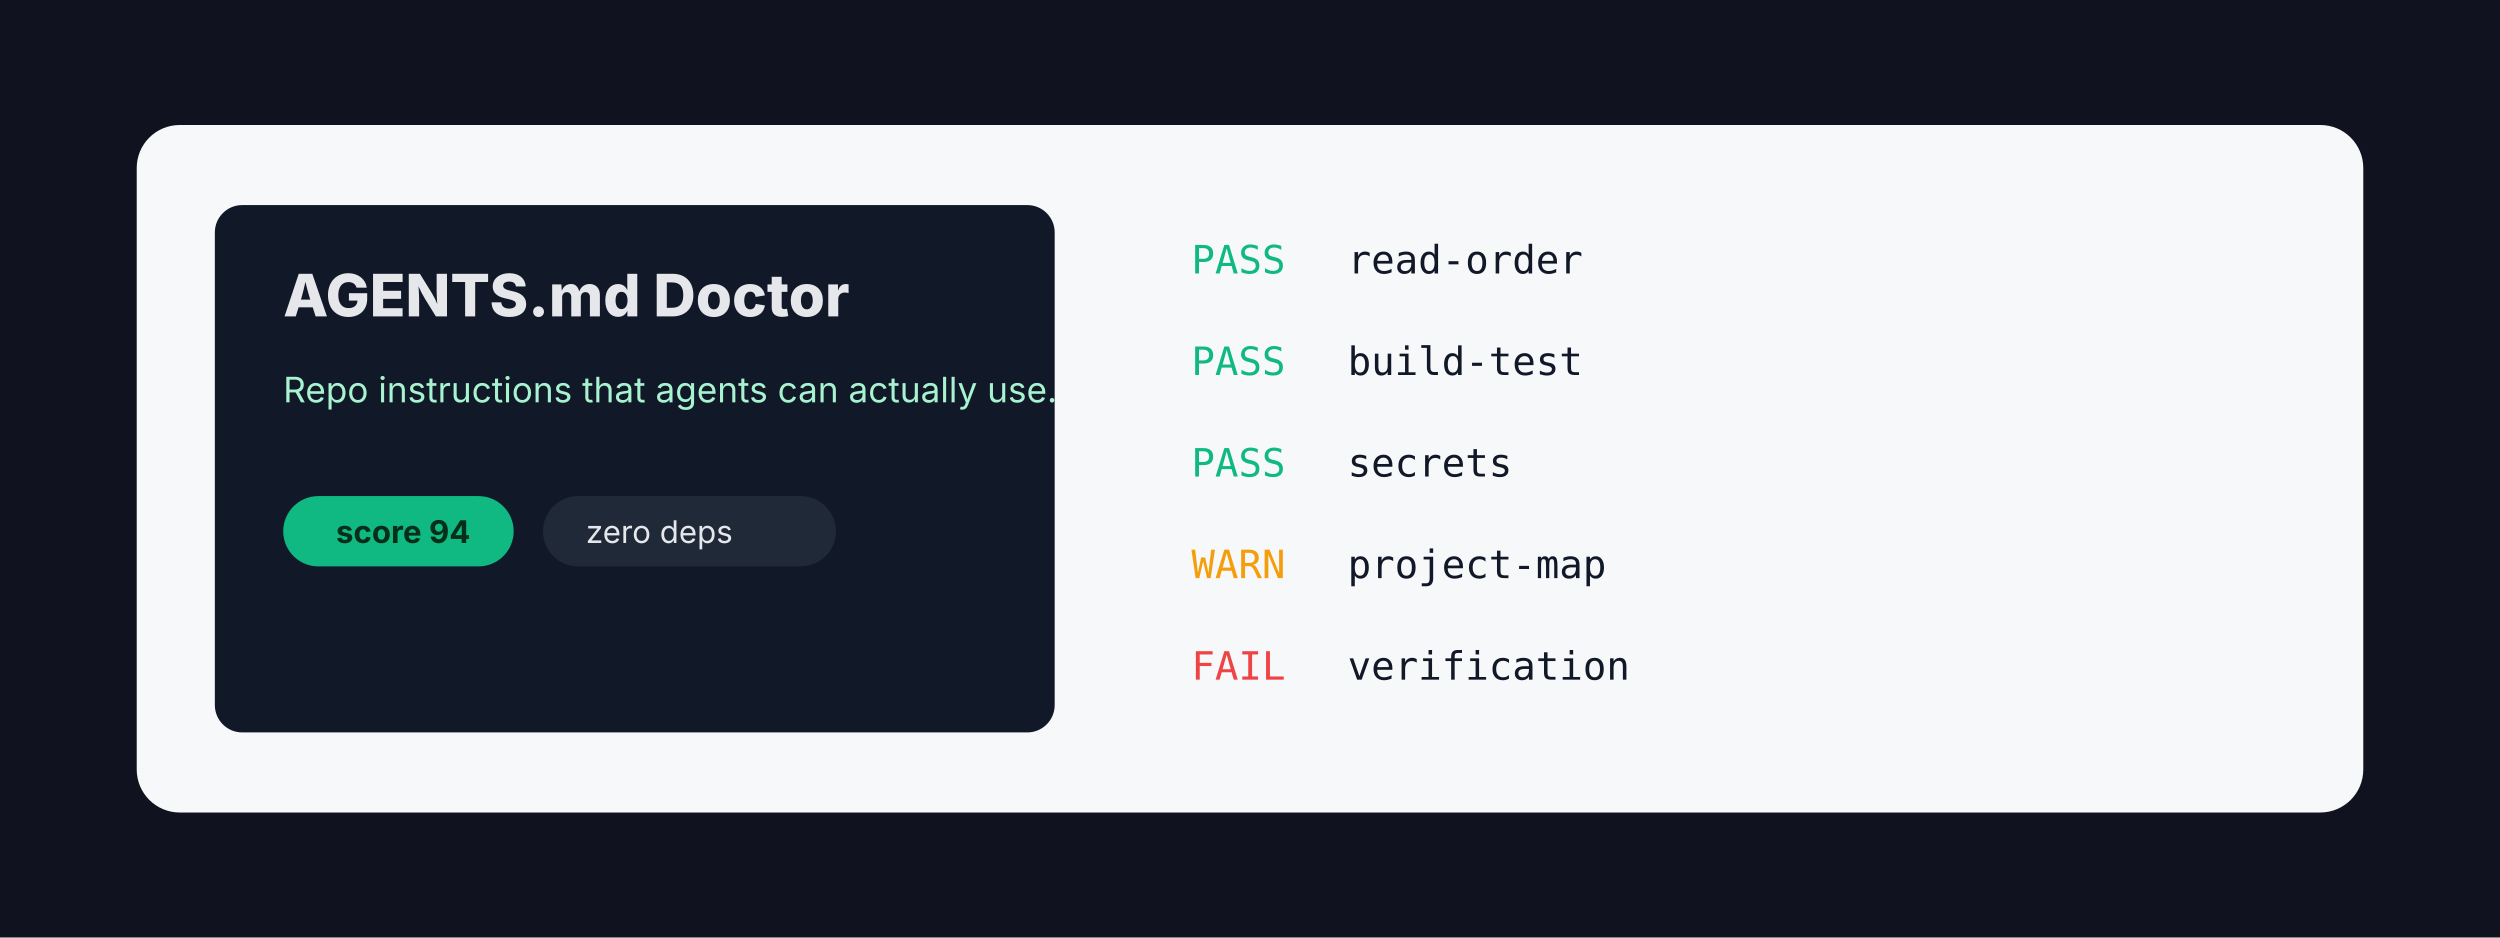
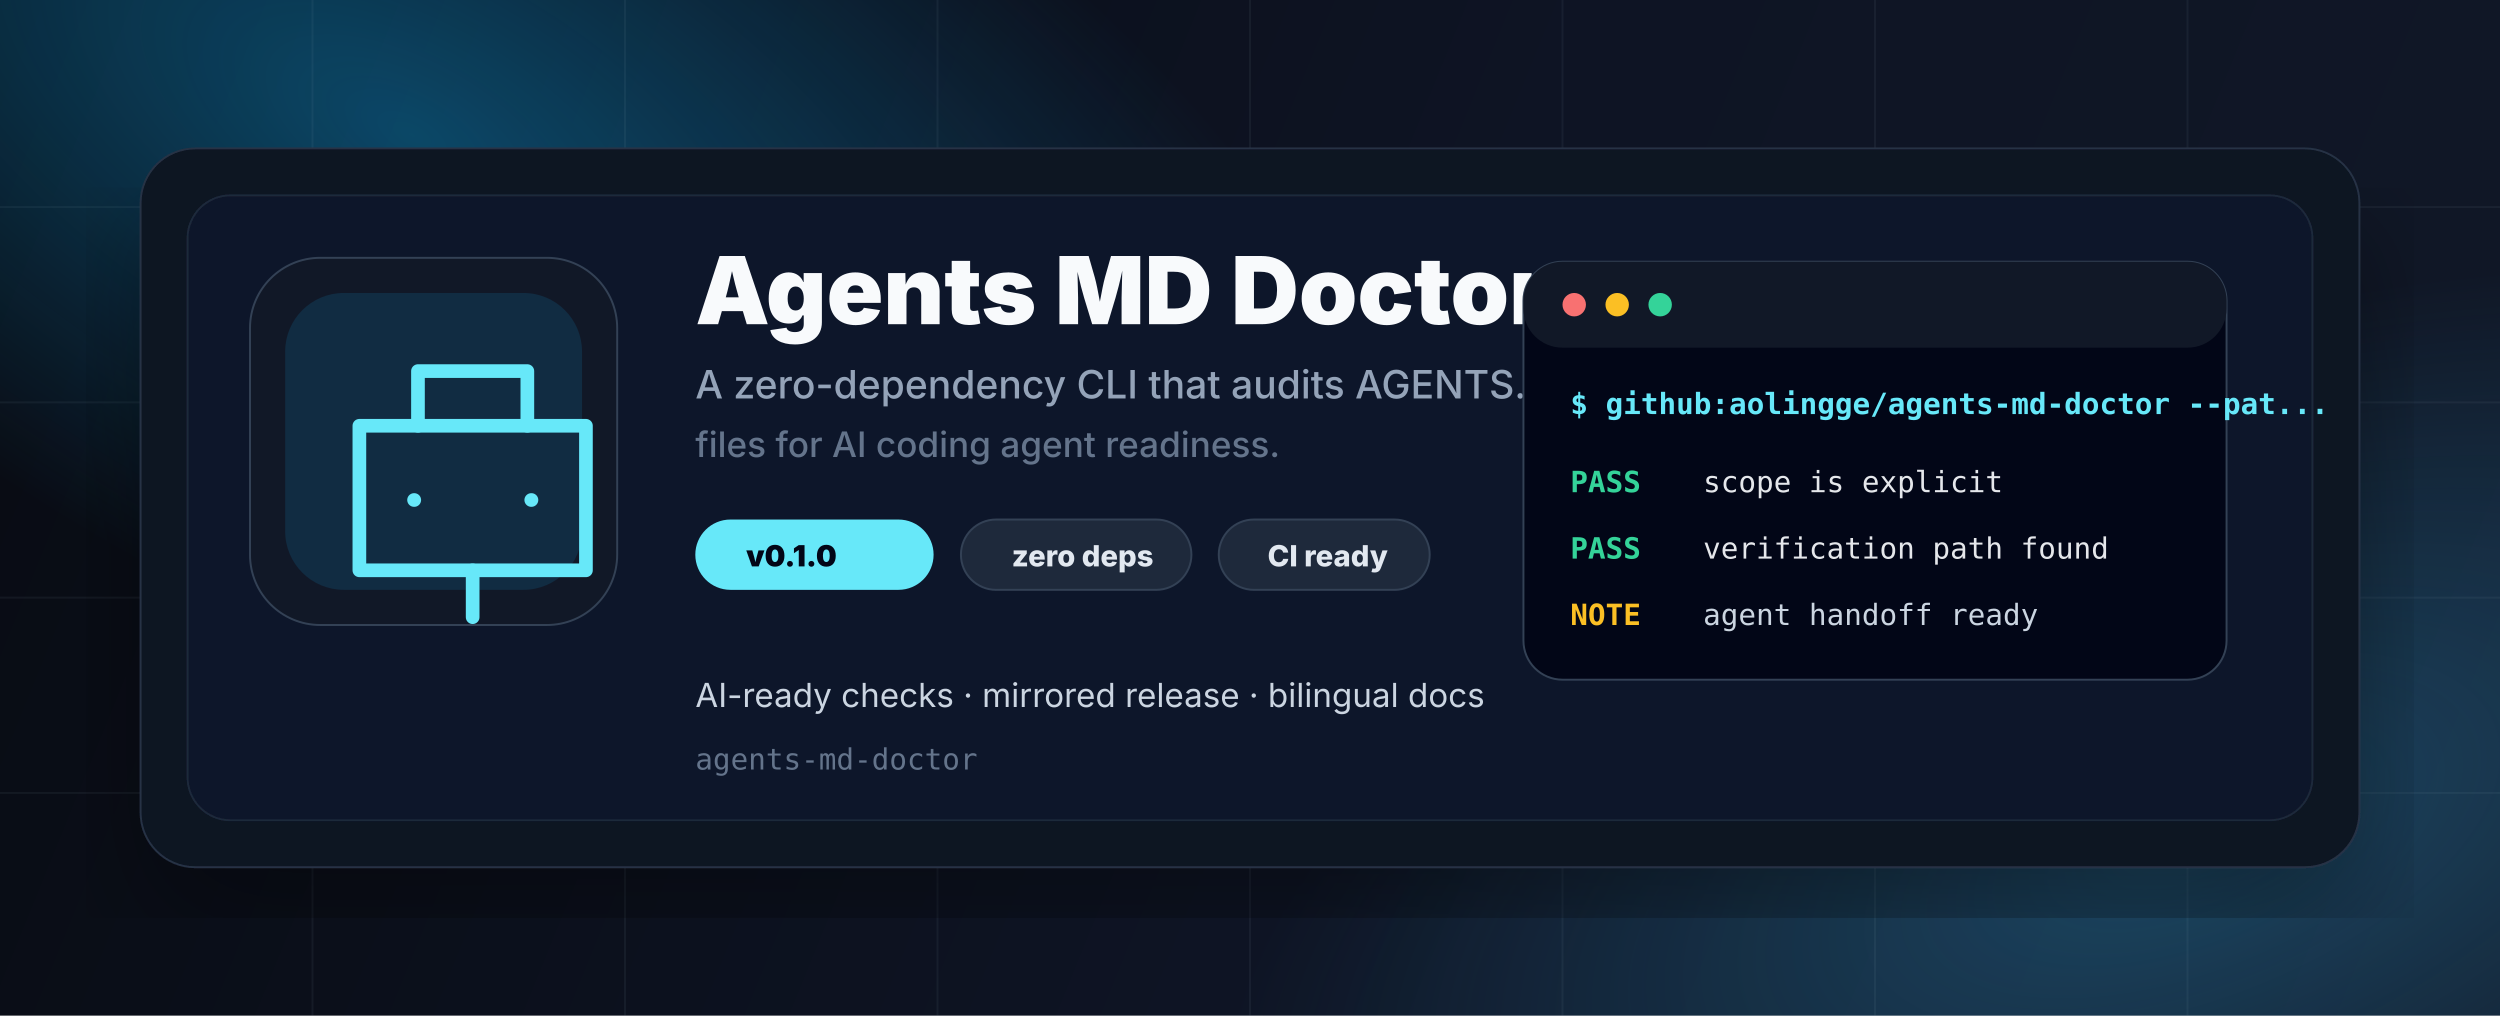
- <svg xmlns="http://www.w3.org/2000/svg" width="1280" height="480" viewBox="0 0 1280 480" fill="none">
-   <rect width="1280" height="480" fill="#10131F" />
-   <rect x="70" y="64" width="1140" height="352" rx="22" fill="#F7F8FA" />
-   <rect x="110" y="105" width="430" height="270" rx="14" fill="#111827" />
-   <text x="145" y="162" fill="#E5E7EB" font-family="Inter,Segoe UI,Arial,sans-serif" font-size="30" font-weight="800">AGENTS.md Doctor</text>
-   <text x="145" y="206" fill="#A7F3D0" font-family="Inter,Segoe UI,Arial,sans-serif" font-size="18">Repo instructions that agents can actually use.</text>
-   <rect x="145" y="254" width="118" height="36" rx="18" fill="#10B981" />
-   <text x="172" y="278" fill="#052E1B" font-family="Inter,Segoe UI,Arial,sans-serif" font-size="16" font-weight="700">score 94</text>
-   <rect x="278" y="254" width="150" height="36" rx="18" fill="#1F2937" />
-   <text x="300" y="278" fill="#E5E7EB" font-family="Inter,Segoe UI,Arial,sans-serif" font-size="16">zero deps</text>
-   <g font-family="JetBrains Mono,Consolas,monospace" font-size="20">
-     <text x="610" y="140" fill="#10B981">PASS</text>
-     <text x="690" y="140" fill="#111827">read-order</text>
-     <text x="610" y="192" fill="#10B981">PASS</text>
-     <text x="690" y="192" fill="#111827">build-test</text>
-     <text x="610" y="244" fill="#10B981">PASS</text>
-     <text x="690" y="244" fill="#111827">secrets</text>
-     <text x="610" y="296" fill="#F59E0B">WARN</text>
-     <text x="690" y="296" fill="#111827">project-map</text>
-     <text x="610" y="348" fill="#EF4444">FAIL</text>
-     <text x="690" y="348" fill="#111827">verification</text>
+ <svg xmlns="http://www.w3.org/2000/svg" width="1280" height="520" viewBox="0 0 1280 520" fill="none">
+   <defs>
+     <linearGradient id="bg" x1="0" y1="0" x2="1280" y2="520" gradientUnits="userSpaceOnUse">
+       <stop stop-color="#080B12" />
+       <stop offset=".55" stop-color="#0E1424" />
+       <stop offset="1" stop-color="#111827" />
+     </linearGradient>
+     <radialGradient id="glowA" cx="0" cy="0" r="1" gradientUnits="userSpaceOnUse" gradientTransform="translate(210 70) rotate(28) scale(560 260)">
+       <stop stop-color="#0EA5E9" stop-opacity=".38" />
+       <stop offset="1" stop-color="#0EA5E9" stop-opacity="0" />
+     </radialGradient>
+     <radialGradient id="glowB" cx="0" cy="0" r="1" gradientUnits="userSpaceOnUse" gradientTransform="translate(1120 430) rotate(160) scale(520 250)">
+       <stop stop-color="#38BDF8" stop-opacity=".28" />
+       <stop offset="1" stop-color="#38BDF8" stop-opacity="0" />
+     </radialGradient>
+     <filter id="shadow" x="44" y="66" width="1192" height="404" filterUnits="userSpaceOnUse" color-interpolation-filters="sRGB">
+       <feDropShadow dx="0" dy="30" stdDeviation="34" flood-color="#000000" flood-opacity=".38" />
+     </filter>
+   </defs>
+   <rect width="1280" height="520" fill="url(#bg)" />
+   <rect width="1280" height="520" fill="url(#glowA)" />
+   <rect width="1280" height="520" fill="url(#glowB)" />
+   <path d="M0 106h1280M0 206h1280M0 306h1280M0 406h1280M160 0v520M320 0v520M480 0v520M640 0v520M800 0v520M960 0v520M1120 0v520" stroke="#94A3B8" stroke-opacity=".08" />
+   <path d="M94 390C256 298 438 286 610 352C782 418 942 396 1186 260" stroke="#67E8F9" stroke-width="2" stroke-opacity=".22" />
+   <g filter="url(#shadow)">
+     <rect x="72" y="76" width="1136" height="368" rx="28" fill="#0B1220" stroke="#263244" />
+     <rect x="96" y="100" width="1088" height="320" rx="22" fill="#0F172A" stroke="#1E293B" />
+   </g>
+   <g transform="translate(128 132)">
+     <rect width="188" height="188" rx="36" fill="#111827" stroke="#334155" />
+     <rect x="18" y="18" width="152" height="152" rx="30" fill="#0EA5E9" opacity=".14" />
+     <path d="M56 86h116v74H56V86Z" stroke="#67E8F9" stroke-width="7" stroke-linecap="round" stroke-linejoin="round" />
+     <path d="M86 86V58h56v28M84 124h.1M144 124h.1M114 160v24" stroke="#67E8F9" stroke-width="7" stroke-linecap="round" stroke-linejoin="round" />
+   </g>
+   <g transform="translate(356 128)">
+     <text x="0" y="38" fill="#F8FAFC" font-family="Inter,Segoe UI,Arial,sans-serif" font-size="48" font-weight="850">Agents MD Doctor</text>
+     <text x="0" y="76" fill="#94A3B8" font-family="Inter,Segoe UI,Arial,sans-serif" font-size="20" font-weight="500">A zero-dependency CLI that audits AGENTS.md</text>
+     <text x="0" y="106" fill="#64748B" font-family="Inter,Segoe UI,Arial,sans-serif" font-size="18" font-weight="500">files for AI coding agent readiness.</text>
+     <g transform="translate(0 138)">
+       <rect width="122" height="36" rx="18" fill="#67E8F9" />
+       <text x="26" y="24" fill="#020617" font-family="Inter,Segoe UI,Arial,sans-serif" font-size="15" font-weight="850">v0.1.0</text>
+       <rect x="136" width="118" height="36" rx="18" fill="#1E293B" stroke="#334155" />
+       <text x="162" y="24" fill="#E2E8F0" font-family="Inter,Segoe UI,Arial,sans-serif" font-size="15" font-weight="760">zero deps</text>
+       <rect x="268" width="108" height="36" rx="18" fill="#1E293B" stroke="#334155" />
+       <text x="293" y="24" fill="#E2E8F0" font-family="Inter,Segoe UI,Arial,sans-serif" font-size="15" font-weight="760">CI ready</text>
+     </g>
+     <text x="0" y="234" fill="#CBD5E1" font-family="Inter,Segoe UI,Arial,sans-serif" font-size="17">AI-ready checks · mirrored release · bilingual docs</text>
+     <text x="0" y="266" fill="#64748B" font-family="JetBrains Mono,Consolas,monospace" font-size="15">agents-md-doctor</text>
+   </g>
+   <g transform="translate(780 134)">
+     <rect width="360" height="214" rx="20" fill="#020617" stroke="#334155" />
+     <rect x="0" y="0" width="360" height="44" rx="20" fill="#111827" />
+     <circle cx="26" cy="22" r="6" fill="#F87171" />
+     <circle cx="48" cy="22" r="6" fill="#FBBF24" />
+     <circle cx="70" cy="22" r="6" fill="#34D399" />
+     <text x="24" y="78" fill="#67E8F9" font-family="JetBrains Mono,Consolas,monospace" font-size="15" font-weight="700">$ github:aolingge/agents-md-doctor --pat...</text>
+     <text x="24" y="118" fill="#34D399" font-family="JetBrains Mono,Consolas,monospace" font-size="15" font-weight="700">PASS</text>
+     <text x="92" y="118" fill="#E5E7EB" font-family="JetBrains Mono,Consolas,monospace" font-size="15">scope is explicit</text>
+     <text x="24" y="152" fill="#34D399" font-family="JetBrains Mono,Consolas,monospace" font-size="15" font-weight="700">PASS</text>
+     <text x="92" y="152" fill="#E5E7EB" font-family="JetBrains Mono,Consolas,monospace" font-size="15">verification path found</text>
+     <text x="24" y="186" fill="#FBBF24" font-family="JetBrains Mono,Consolas,monospace" font-size="15" font-weight="700">NOTE</text>
+     <text x="92" y="186" fill="#CBD5E1" font-family="JetBrains Mono,Consolas,monospace" font-size="15">agent handoff ready</text>
  </g>
</svg>
